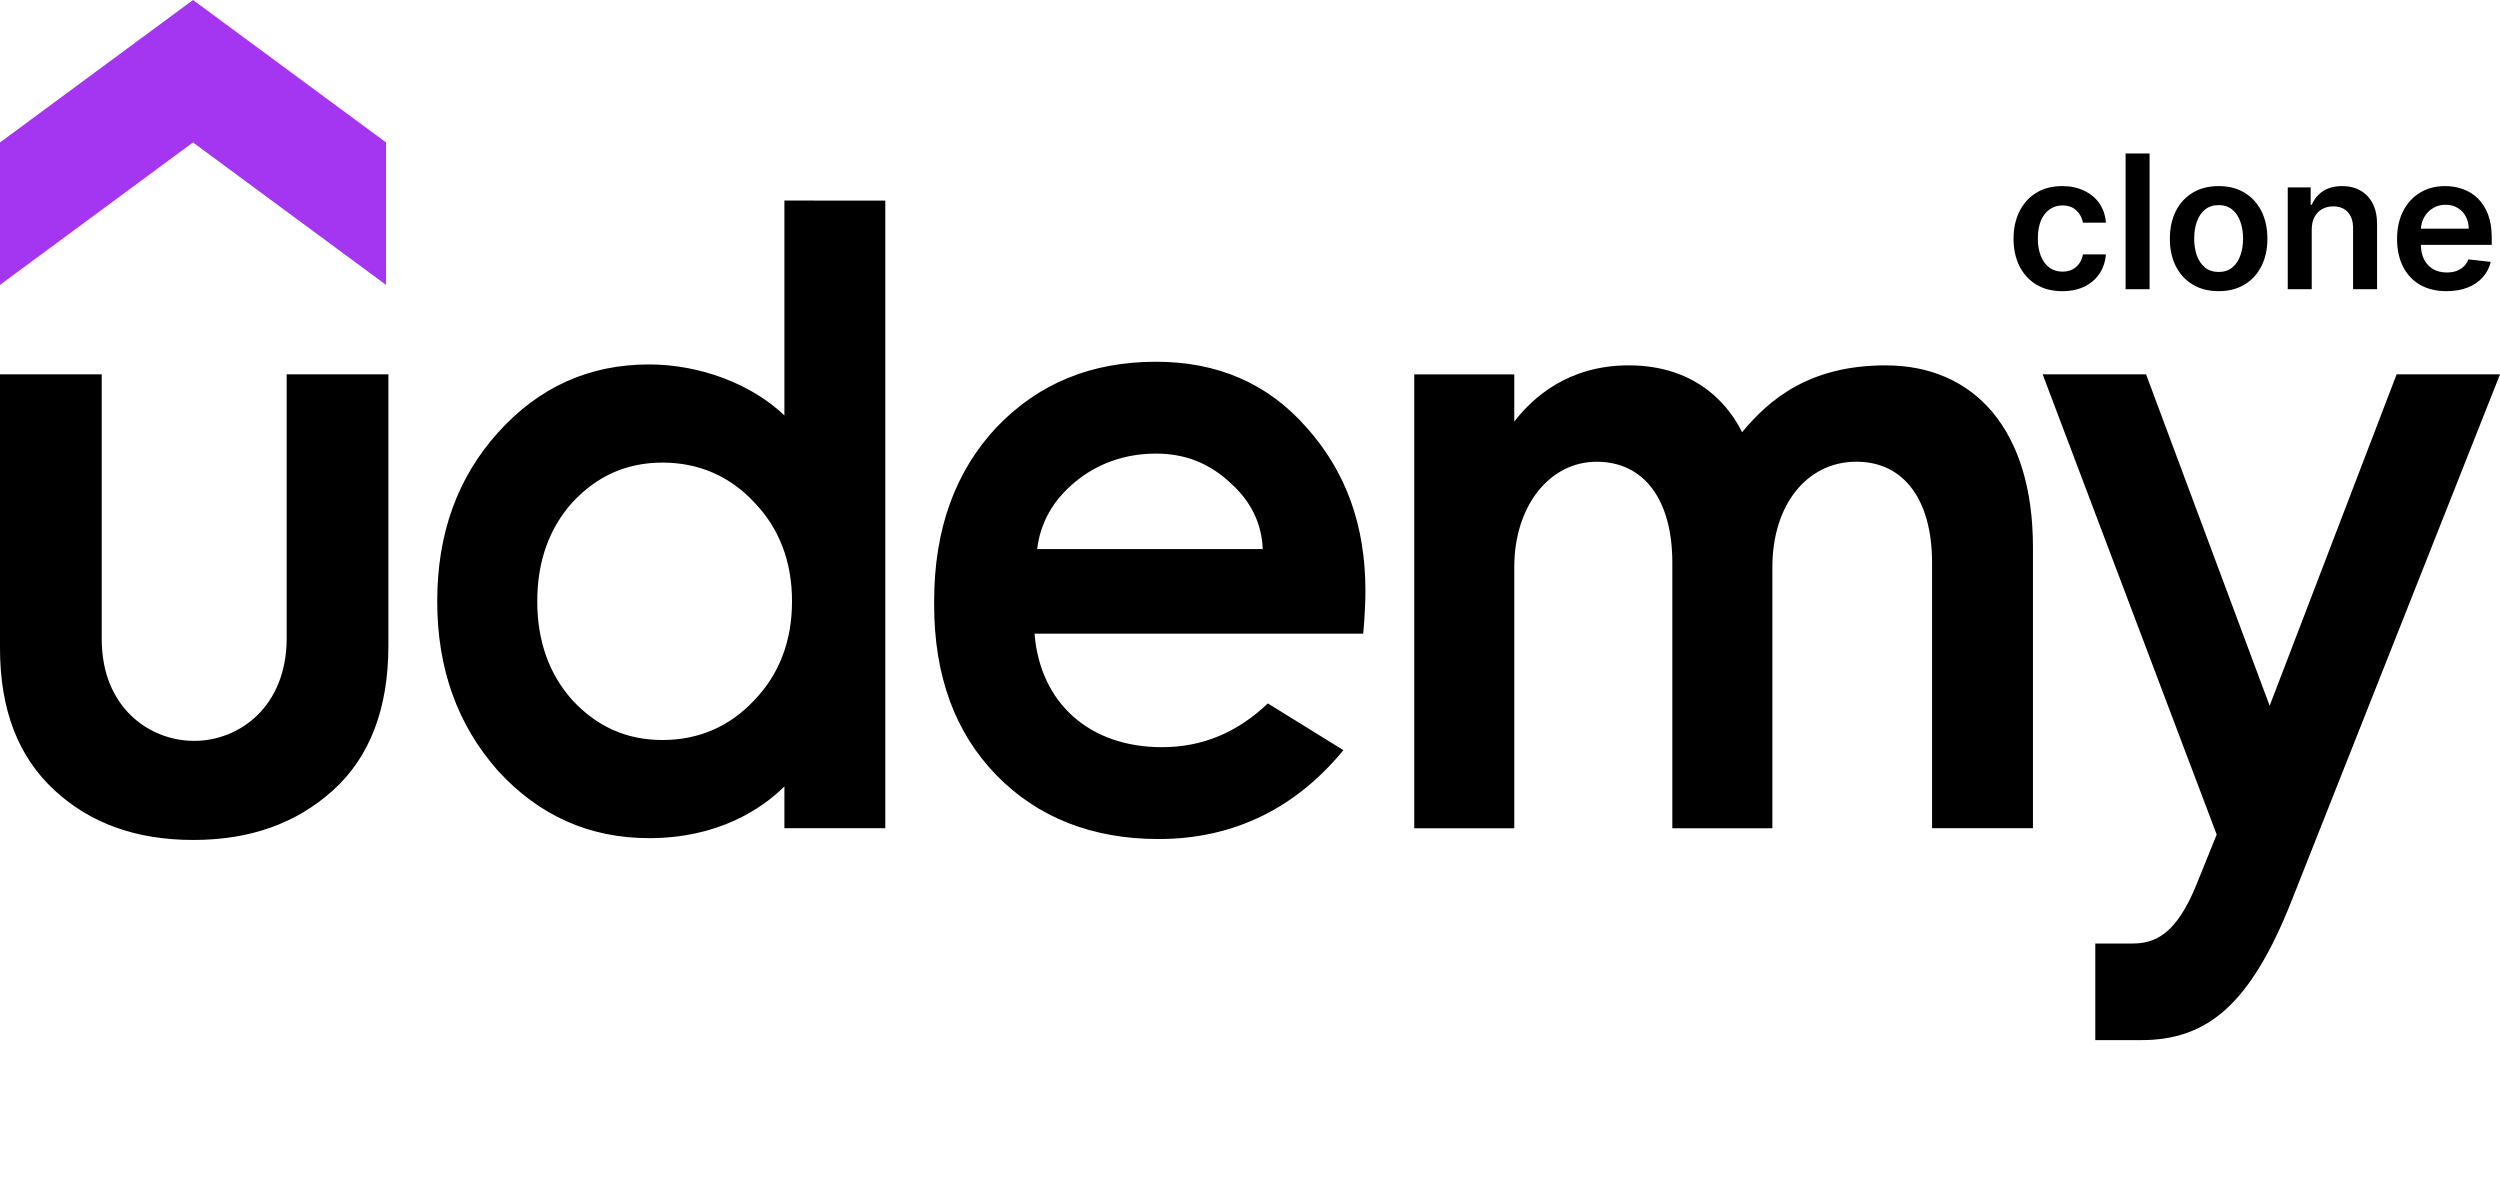
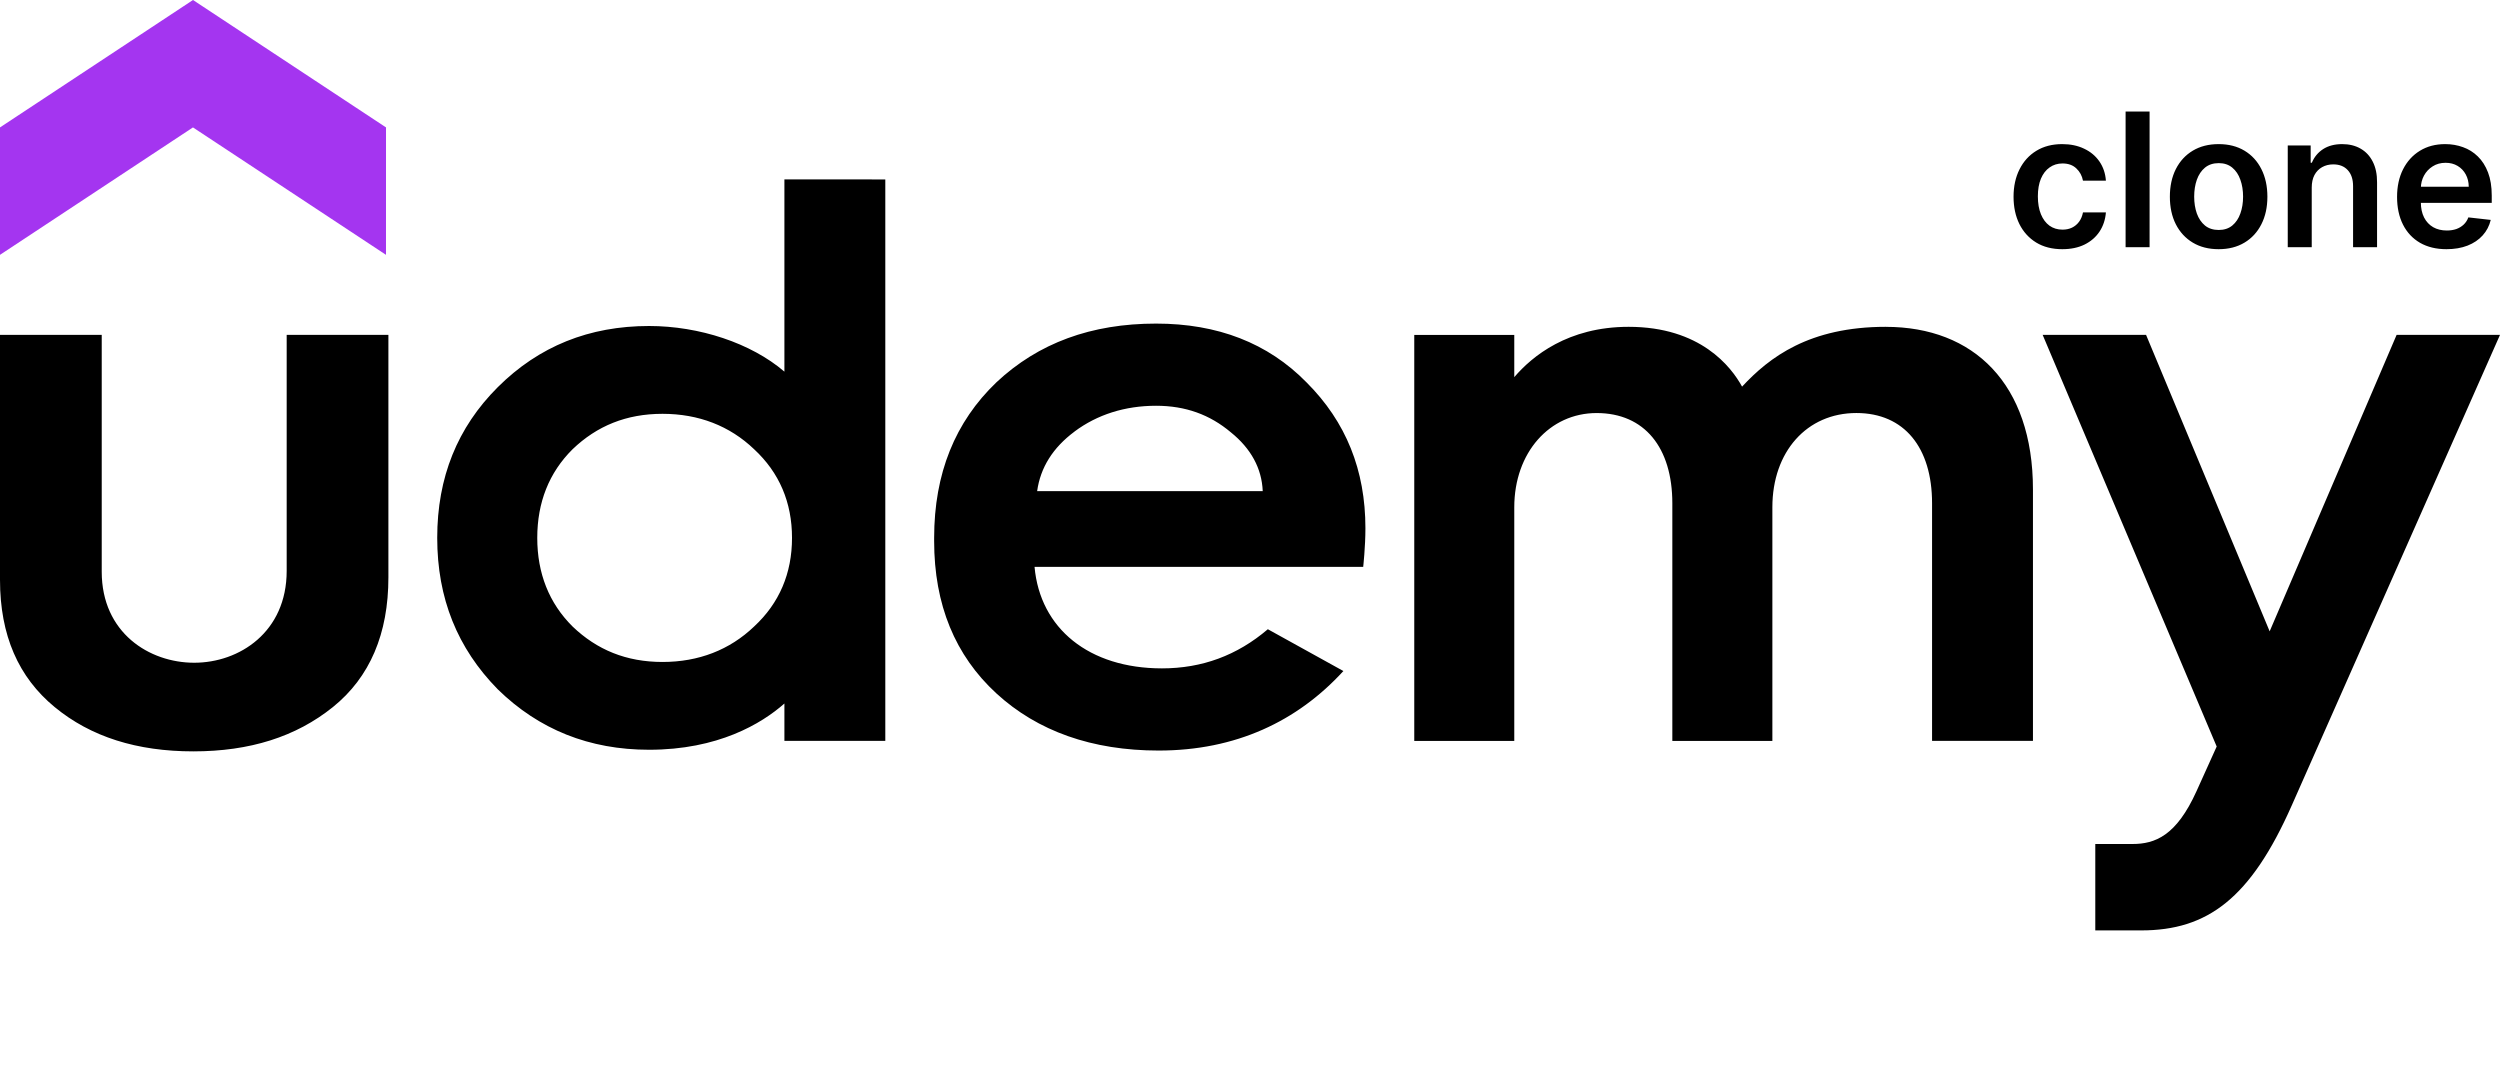
- <svg xmlns="http://www.w3.org/2000/svg" width="536" height="256" viewBox="0 0 536 256" fill="none">
-   <path d="M82.756 61.079L41.372 30.539L0 61.079V30.539L41.378 0L82.762 30.539L82.756 61.079Z" fill="#A435F0" />
-   <path d="M0 80.262H21.81V137.028C21.81 151.695 32.033 158.844 41.634 158.844C51.318 158.844 61.464 151.504 61.464 136.832V80.262H83.273V138.381C83.273 151.891 79.309 162.316 71.379 169.465C63.443 176.608 53.534 180.087 41.45 180.087C29.378 180.087 19.463 176.614 11.717 169.465C3.965 162.323 0 152.285 0 138.959V80.262ZM271.826 150.812C265.223 157.11 257.703 160.196 249.127 160.196C233.481 160.196 222.991 150.647 221.806 135.86H292.272C292.272 135.86 292.746 131.086 292.746 126.603C292.746 112.699 288.598 101.112 280.123 91.652C271.837 82.192 261.027 77.558 247.865 77.558C233.991 77.558 222.63 82.192 213.615 91.652C204.785 101.112 200.281 113.467 200.281 128.921V129.683C200.281 144.939 204.785 157.104 213.615 166.183C222.446 175.256 234.163 179.89 248.404 179.89C264.963 179.89 278.137 172.894 288.023 160.831L271.826 150.812ZM230.376 103.43C235.235 99.373 241.191 97.252 247.859 97.252C254.165 97.252 259.392 99.373 263.902 103.626C268.204 107.499 270.528 112.255 270.729 117.721H222.363C223.062 112.071 225.729 107.309 230.381 103.436L230.376 103.43ZM491.367 193.007C482.519 215.388 473.262 223 459.068 223H449.23V202.29H457.183C462.067 202.29 466.606 200.321 470.933 189.63L475.259 178.925L437.946 80.262H460.117L486.614 151.32L513.835 80.262H536L491.367 193.007ZM168.177 43V89.075C161.029 82.218 149.911 78.135 139.161 78.135C126.359 78.135 115.549 82.96 106.719 92.801C98.066 102.458 93.74 114.426 93.74 128.908C93.74 143.396 98.066 155.364 106.719 165.212C115.549 174.868 126.365 179.7 139.161 179.7C153.918 179.7 163.246 173.484 168.177 168.615V177.573H189.809V43.006L168.177 43ZM161.687 150.158C156.46 155.758 149.793 158.659 142.041 158.659C134.289 158.659 127.983 155.758 122.756 150.158C117.718 144.558 115.188 137.416 115.188 128.921C115.188 120.419 117.712 113.277 122.756 107.677C127.983 102.077 134.289 99.182 142.041 99.182C149.793 99.182 156.46 102.077 161.687 107.677C167.092 113.277 169.807 120.419 169.807 128.921C169.807 137.416 167.092 144.558 161.687 150.158ZM404.319 78.332C387.89 78.332 379.35 85.633 373.501 92.668C371.16 87.887 364.57 78.332 349.173 78.332C336.158 78.332 328.489 85.379 324.66 90.395V80.275H303.218V177.586H324.66V121.588C324.66 108.458 332.235 98.998 342.321 98.998C352.604 98.998 358.548 107.302 358.548 120.623V177.579H379.996V121.581C379.996 108.261 387.381 98.992 398.013 98.992C408.289 98.992 414.234 107.296 414.234 120.61V177.573H435.866V117.334C435.866 91.963 423.135 78.338 404.319 78.338V78.332Z" fill="black" />
-   <path d="M442.159 62.426C439.981 62.426 438.111 61.948 436.548 60.992C434.995 60.035 433.797 58.714 432.955 57.028C432.121 55.333 431.705 53.383 431.705 51.176C431.705 48.96 432.131 47.005 432.983 45.31C433.835 43.605 435.038 42.279 436.591 41.332C438.153 40.376 440 39.898 442.131 39.898C443.902 39.898 445.469 40.224 446.832 40.878C448.205 41.522 449.299 42.436 450.114 43.619C450.928 44.794 451.392 46.167 451.506 47.739H446.591C446.392 46.688 445.919 45.812 445.17 45.111C444.432 44.401 443.442 44.045 442.202 44.045C441.151 44.045 440.227 44.33 439.432 44.898C438.636 45.456 438.016 46.261 437.571 47.312C437.135 48.364 436.918 49.623 436.918 51.091C436.918 52.578 437.135 53.856 437.571 54.926C438.007 55.987 438.617 56.806 439.403 57.383C440.199 57.952 441.132 58.236 442.202 58.236C442.959 58.236 443.636 58.094 444.233 57.81C444.839 57.516 445.346 57.095 445.753 56.545C446.16 55.996 446.439 55.329 446.591 54.543H451.506C451.383 56.086 450.928 57.455 450.142 58.648C449.356 59.831 448.286 60.76 446.932 61.432C445.578 62.095 443.987 62.426 442.159 62.426ZM460.87 32.909V62H455.728V32.909H460.87ZM475.675 62.426C473.544 62.426 471.697 61.957 470.135 61.02C468.572 60.082 467.36 58.771 466.499 57.085C465.646 55.4 465.22 53.43 465.22 51.176C465.22 48.922 465.646 46.948 466.499 45.253C467.36 43.558 468.572 42.242 470.135 41.304C471.697 40.367 473.544 39.898 475.675 39.898C477.805 39.898 479.652 40.367 481.214 41.304C482.777 42.242 483.984 43.558 484.837 45.253C485.698 46.948 486.129 48.922 486.129 51.176C486.129 53.43 485.698 55.4 484.837 57.085C483.984 58.771 482.777 60.082 481.214 61.02C479.652 61.957 477.805 62.426 475.675 62.426ZM475.703 58.307C476.858 58.307 477.824 57.99 478.601 57.355C479.377 56.711 479.955 55.849 480.334 54.77C480.722 53.69 480.916 52.488 480.916 51.162C480.916 49.827 480.722 48.619 480.334 47.54C479.955 46.451 479.377 45.584 478.601 44.94C477.824 44.296 476.858 43.974 475.703 43.974C474.519 43.974 473.535 44.296 472.749 44.94C471.972 45.584 471.39 46.451 471.001 47.54C470.623 48.619 470.433 49.827 470.433 51.162C470.433 52.488 470.623 53.69 471.001 54.77C471.39 55.849 471.972 56.711 472.749 57.355C473.535 57.99 474.519 58.307 475.703 58.307ZM495.636 49.216V62H490.494V40.182H495.408V43.889H495.664C496.166 42.668 496.966 41.697 498.065 40.977C499.173 40.258 500.541 39.898 502.17 39.898C503.675 39.898 504.987 40.22 506.104 40.864C507.231 41.508 508.103 42.44 508.718 43.662C509.343 44.883 509.651 46.365 509.641 48.108V62H504.499V48.903C504.499 47.445 504.121 46.304 503.363 45.48C502.615 44.656 501.578 44.244 500.252 44.244C499.353 44.244 498.552 44.443 497.852 44.841C497.16 45.229 496.616 45.793 496.218 46.531C495.83 47.27 495.636 48.165 495.636 49.216ZM524.528 62.426C522.34 62.426 520.451 61.972 518.86 61.062C517.279 60.144 516.062 58.847 515.21 57.17C514.357 55.485 513.931 53.501 513.931 51.219C513.931 48.974 514.357 47.005 515.21 45.31C516.071 43.605 517.274 42.279 518.817 41.332C520.361 40.376 522.174 39.898 524.258 39.898C525.603 39.898 526.871 40.115 528.065 40.551C529.267 40.977 530.328 41.64 531.246 42.54C532.174 43.439 532.904 44.585 533.434 45.977C533.964 47.36 534.229 49.008 534.229 50.92V52.497H516.346V49.031H529.3C529.291 48.046 529.078 47.17 528.661 46.403C528.245 45.627 527.662 45.016 526.914 44.571C526.175 44.126 525.314 43.903 524.329 43.903C523.278 43.903 522.354 44.159 521.559 44.67C520.763 45.172 520.143 45.835 519.698 46.659C519.263 47.474 519.04 48.368 519.031 49.344V52.369C519.031 53.638 519.263 54.727 519.727 55.636C520.191 56.536 520.839 57.227 521.673 57.71C522.506 58.184 523.481 58.42 524.599 58.42C525.347 58.42 526.024 58.316 526.63 58.108C527.236 57.89 527.762 57.573 528.207 57.156C528.652 56.74 528.988 56.224 529.215 55.608L534.016 56.148C533.713 57.417 533.136 58.525 532.283 59.472C531.441 60.409 530.361 61.138 529.045 61.659C527.728 62.17 526.223 62.426 524.528 62.426Z" fill="black" />
+ <svg xmlns="http://www.w3.org/2000/svg" width="536" height="229" viewBox="0 0 536 229" fill="none">
+   <path d="M82.756 54.637L41.372 27.318L0 54.637V27.318L41.378 0L82.762 27.318L82.756 54.637Z" fill="#A435F0" />
+   <path d="M0 71.797H21.81V122.576C21.81 135.696 32.033 142.091 41.634 142.091C51.318 142.091 61.464 135.525 61.464 122.4V71.797H83.273V123.786C83.273 135.872 79.309 145.197 71.379 151.592C63.443 157.981 53.534 161.094 41.45 161.094C29.378 161.094 19.463 157.987 11.717 151.592C3.965 145.203 0 136.224 0 124.303V71.797ZM271.826 134.906C265.223 140.54 257.703 143.3 249.127 143.3C233.481 143.3 222.991 134.758 221.806 121.531H292.272C292.272 121.531 292.746 117.26 292.746 113.251C292.746 100.813 288.598 90.448 280.123 81.986C271.837 73.524 261.027 69.378 247.865 69.378C233.991 69.378 222.63 73.524 213.615 81.986C204.785 90.448 200.281 101.5 200.281 115.324V116.005C200.281 129.653 204.785 140.534 213.615 148.656C222.446 156.772 234.163 160.918 248.404 160.918C264.963 160.918 278.137 154.659 288.023 143.868L271.826 134.906ZM230.376 92.521C235.235 88.892 241.191 86.995 247.859 86.995C254.165 86.995 259.392 88.892 263.902 92.697C268.204 96.162 270.528 100.415 270.729 105.305H222.363C223.062 100.251 225.729 95.991 230.381 92.527L230.376 92.521ZM491.367 172.651C482.519 192.671 473.262 199.48 459.068 199.48H449.23V180.954H457.183C462.067 180.954 466.606 179.194 470.933 169.63L475.259 160.054L437.946 71.797H460.117L486.614 135.36L513.835 71.797H536L491.367 172.651ZM168.177 38.465V79.68C161.029 73.546 149.911 69.894 139.161 69.894C126.359 69.894 115.549 74.211 106.719 83.014C98.066 91.652 93.74 102.358 93.74 115.312C93.74 128.273 98.066 138.978 106.719 147.787C115.549 156.425 126.365 160.747 139.161 160.747C153.918 160.747 163.246 155.187 168.177 150.831V158.845H189.809V38.471L168.177 38.465ZM161.687 134.321C156.46 139.33 149.793 141.926 142.041 141.926C134.289 141.926 127.983 139.33 122.756 134.321C117.718 129.312 115.188 122.923 115.188 115.324C115.188 107.719 117.712 101.33 122.756 96.32C127.983 91.311 134.289 88.722 142.041 88.722C149.793 88.722 156.46 91.311 161.687 96.32C167.092 101.33 169.807 107.719 169.807 115.324C169.807 122.923 167.092 129.312 161.687 134.321ZM404.319 70.07C387.89 70.07 379.35 76.602 373.501 82.894C371.16 78.618 364.57 70.07 349.173 70.07C336.158 70.07 328.489 76.375 324.66 80.861V71.808H303.218V158.856H324.66V108.764C324.66 97.019 332.235 88.557 342.321 88.557C352.604 88.557 358.548 95.985 358.548 107.901V158.85H379.996V108.758C379.996 96.843 387.381 88.551 398.013 88.551C408.289 88.551 414.234 95.98 414.234 107.889V158.845H435.866V104.959C435.866 82.264 423.135 70.076 404.319 70.076V70.07Z" fill="black" />
+   <path d="M442.159 53.426C439.981 53.426 438.111 52.948 436.548 51.992C434.995 51.035 433.797 49.714 432.955 48.028C432.121 46.333 431.705 44.383 431.705 42.176C431.705 39.96 432.131 38.005 432.983 36.31C433.835 34.605 435.038 33.279 436.591 32.332C438.153 31.376 440 30.898 442.131 30.898C443.902 30.898 445.469 31.224 446.832 31.878C448.205 32.522 449.299 33.436 450.114 34.619C450.928 35.794 451.392 37.167 451.506 38.739H446.591C446.392 37.688 445.919 36.812 445.17 36.111C444.432 35.401 443.442 35.045 442.202 35.045C441.151 35.045 440.227 35.33 439.432 35.898C438.636 36.456 438.016 37.261 437.571 38.312C437.135 39.364 436.918 40.623 436.918 42.091C436.918 43.578 437.135 44.856 437.571 45.926C438.007 46.987 438.617 47.806 439.403 48.383C440.199 48.952 441.132 49.236 442.202 49.236C442.959 49.236 443.636 49.094 444.233 48.81C444.839 48.516 445.346 48.095 445.753 47.545C446.16 46.996 446.439 46.329 446.591 45.543H451.506C451.383 47.086 450.928 48.455 450.142 49.648C449.356 50.831 448.286 51.76 446.932 52.432C445.578 53.095 443.987 53.426 442.159 53.426ZM460.87 23.909V53H455.728V23.909H460.87ZM475.675 53.426C473.544 53.426 471.697 52.957 470.135 52.02C468.572 51.082 467.36 49.771 466.499 48.085C465.646 46.4 465.22 44.43 465.22 42.176C465.22 39.922 465.646 37.948 466.499 36.253C467.36 34.558 468.572 33.242 470.135 32.304C471.697 31.366 473.544 30.898 475.675 30.898C477.805 30.898 479.652 31.366 481.214 32.304C482.777 33.242 483.984 34.558 484.837 36.253C485.698 37.948 486.129 39.922 486.129 42.176C486.129 44.43 485.698 46.4 484.837 48.085C483.984 49.771 482.777 51.082 481.214 52.02C479.652 52.957 477.805 53.426 475.675 53.426ZM475.703 49.307C476.858 49.307 477.824 48.99 478.601 48.355C479.377 47.711 479.955 46.849 480.334 45.77C480.722 44.69 480.916 43.488 480.916 42.162C480.916 40.827 480.722 39.619 480.334 38.54C479.955 37.451 479.377 36.584 478.601 35.94C477.824 35.296 476.858 34.974 475.703 34.974C474.519 34.974 473.535 35.296 472.749 35.94C471.972 36.584 471.39 37.451 471.001 38.54C470.623 39.619 470.433 40.827 470.433 42.162C470.433 43.488 470.623 44.69 471.001 45.77C471.39 46.849 471.972 47.711 472.749 48.355C473.535 48.99 474.519 49.307 475.703 49.307ZM495.636 40.216V53H490.494V31.182H495.408V34.889H495.664C496.166 33.668 496.966 32.697 498.065 31.977C499.173 31.258 500.541 30.898 502.17 30.898C503.675 30.898 504.987 31.22 506.104 31.864C507.231 32.508 508.103 33.44 508.718 34.662C509.343 35.883 509.651 37.365 509.641 39.108V53H504.499V39.903C504.499 38.445 504.121 37.304 503.363 36.48C502.615 35.656 501.578 35.244 500.252 35.244C499.353 35.244 498.552 35.443 497.852 35.841C497.16 36.229 496.616 36.793 496.218 37.531C495.83 38.27 495.636 39.165 495.636 40.216ZM524.528 53.426C522.34 53.426 520.451 52.972 518.86 52.062C517.279 51.144 516.062 49.847 515.21 48.17C514.357 46.485 513.931 44.501 513.931 42.219C513.931 39.974 514.357 38.005 515.21 36.31C516.071 34.605 517.274 33.279 518.817 32.332C520.361 31.376 522.174 30.898 524.258 30.898C525.603 30.898 526.871 31.116 528.065 31.551C529.267 31.977 530.328 32.64 531.246 33.54C532.174 34.439 532.904 35.585 533.434 36.977C533.964 38.36 534.229 40.008 534.229 41.92V43.497H516.346V40.031H529.3C529.291 39.046 529.078 38.17 528.661 37.403C528.245 36.627 527.662 36.016 526.914 35.571C526.175 35.126 525.314 34.903 524.329 34.903C523.278 34.903 522.354 35.159 521.559 35.67C520.763 36.172 520.143 36.835 519.698 37.659C519.263 38.474 519.04 39.368 519.031 40.344V43.369C519.031 44.638 519.263 45.727 519.727 46.636C520.191 47.536 520.839 48.227 521.673 48.71C522.506 49.184 523.481 49.42 524.599 49.42C525.347 49.42 526.024 49.316 526.63 49.108C527.236 48.89 527.762 48.573 528.207 48.156C528.652 47.74 528.988 47.224 529.215 46.608L534.016 47.148C533.713 48.417 533.136 49.525 532.283 50.472C531.441 51.409 530.361 52.138 529.045 52.659C527.728 53.17 526.223 53.426 524.528 53.426Z" fill="black" />
</svg>
